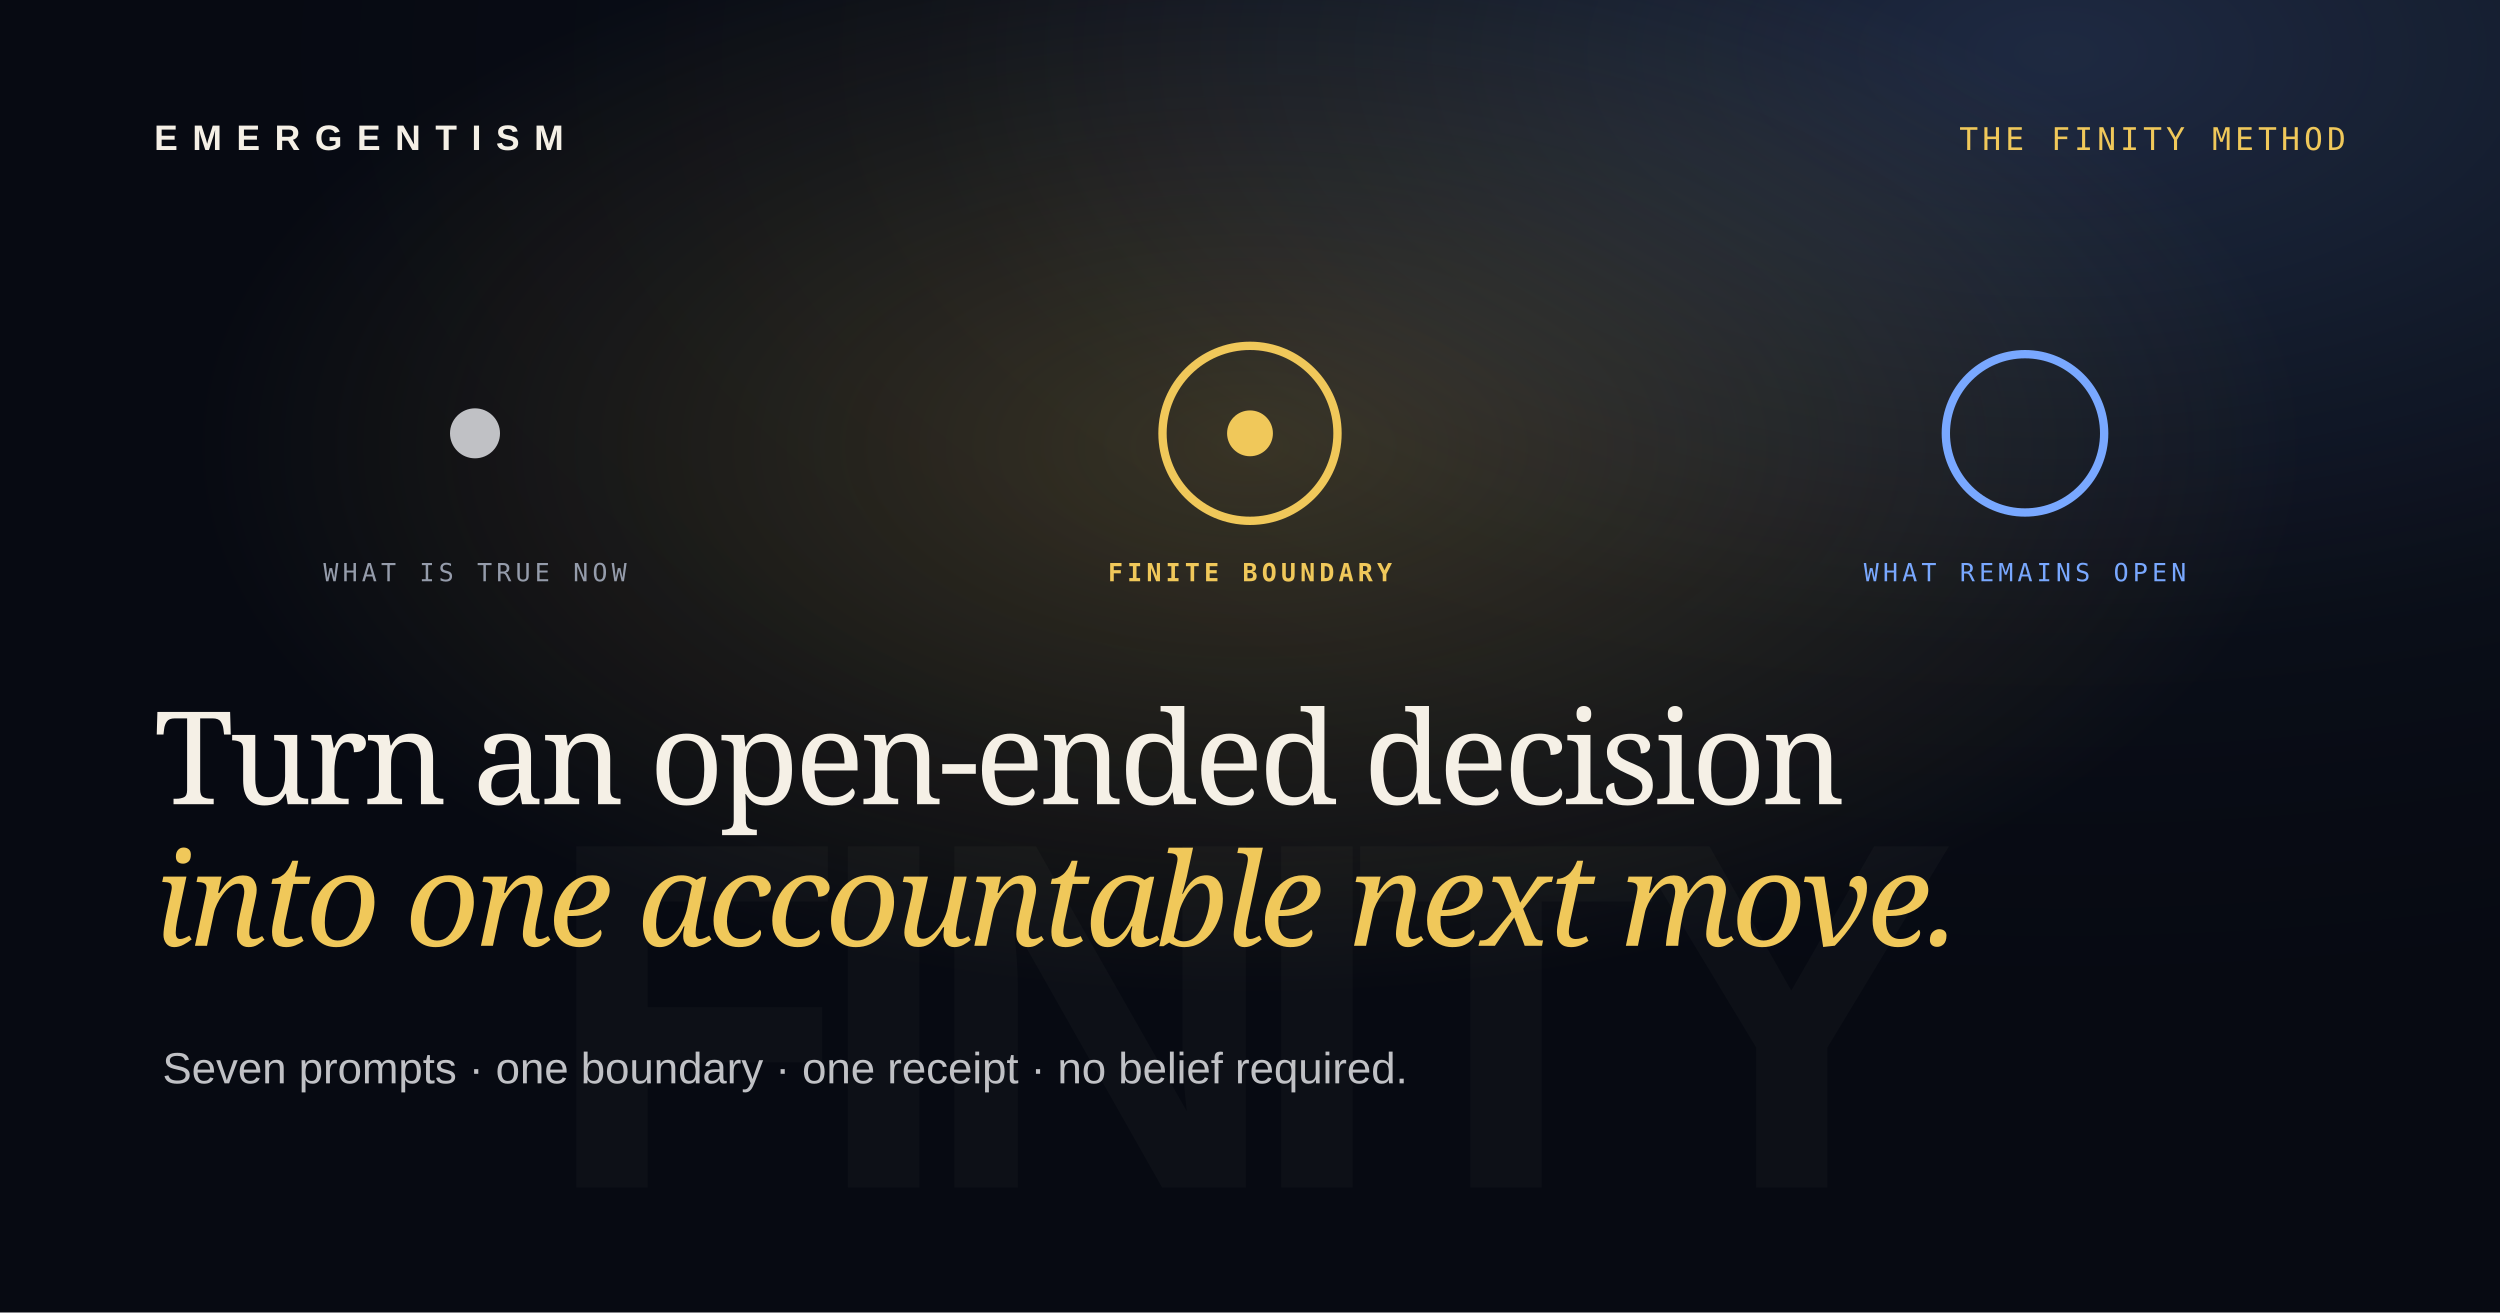
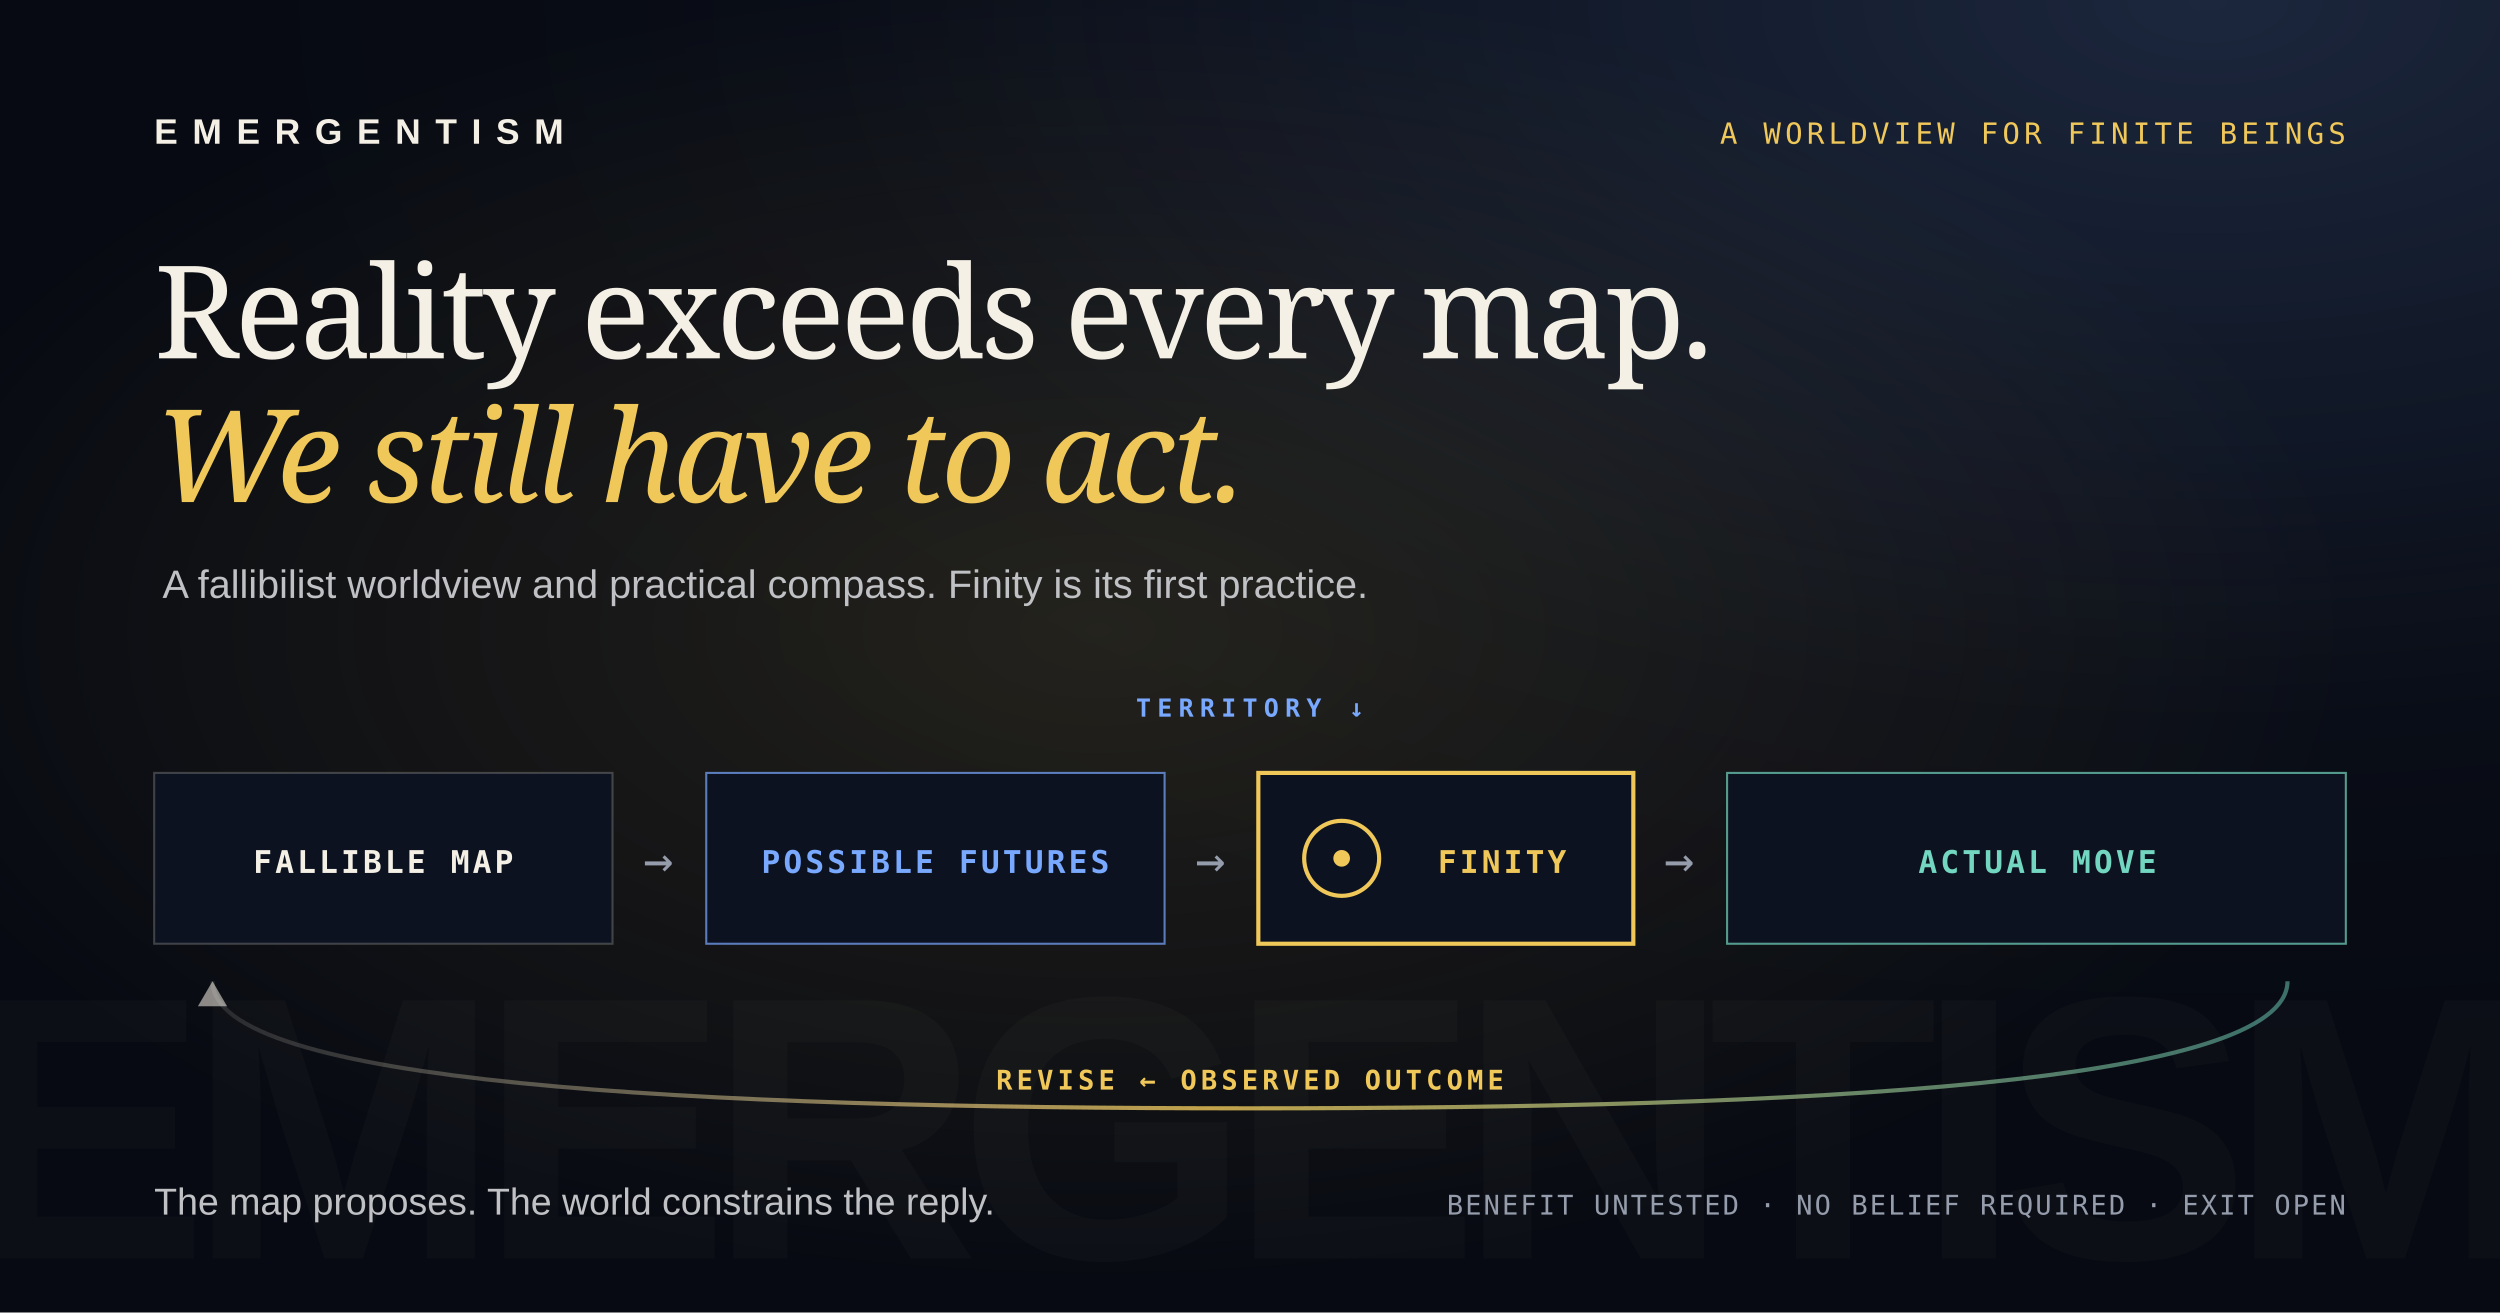
<svg xmlns="http://www.w3.org/2000/svg" width="1200" height="630" viewBox="0 0 1200 630" role="img" aria-labelledby="title desc">
  <defs>
-     <radialGradient id="blueGlow" cx="82%" cy="4%" r="78%">
-       <stop offset="0" stop-color="#79A8FF" stop-opacity=".20" />
-       <stop offset=".58" stop-color="#79A8FF" stop-opacity=".025" />
+     <radialGradient id="blueGlow" cx="88%" cy="0%" r="88%">
+       <stop offset="0" stop-color="#79A8FF" stop-opacity=".18" />
+       <stop offset=".62" stop-color="#79A8FF" stop-opacity=".02" />
      <stop offset="1" stop-color="#070A12" stop-opacity="0" />
    </radialGradient>
-     <radialGradient id="goldGlow" cx="50%" cy="34%" r="42%">
-       <stop offset="0" stop-color="#F0C85A" stop-opacity=".20" />
+     <radialGradient id="goldGlow" cx="44%" cy="48%" r="50%">
+       <stop offset="0" stop-color="#F0C85A" stop-opacity=".12" />
      <stop offset="1" stop-color="#F0C85A" stop-opacity="0" />
    </radialGradient>
-     <linearGradient id="horizon" x1="0" y1="0" x2="1" y2="0">
-       <stop offset="0" stop-color="#F5F0E6" stop-opacity="0" />
-       <stop offset=".14" stop-color="#F5F0E6" stop-opacity=".22" />
-       <stop offset=".5" stop-color="#F0C85A" stop-opacity=".95" />
-       <stop offset=".79" stop-color="#79A8FF" stop-opacity=".42" />
-       <stop offset="1" stop-color="#79A8FF" stop-opacity="0" />
+     <linearGradient id="returnLine" x1="0" y1="0" x2="1" y2="0">
+       <stop offset="0" stop-color="#F5F0E6" stop-opacity=".12" />
+       <stop offset=".48" stop-color="#F0C85A" stop-opacity=".8" />
+       <stop offset="1" stop-color="#72D6C0" stop-opacity=".5" />
    </linearGradient>
  </defs>
  <rect width="1200" height="630" fill="#070A12" />
  <rect width="1200" height="630" fill="url(#blueGlow)" />
  <rect width="1200" height="630" fill="url(#goldGlow)" />
-   <text x="600" y="570" fill="#F5F0E6" fill-opacity=".025" font-family="Arial, sans-serif" font-size="238" font-weight="800" letter-spacing="-15" text-anchor="middle">FINITY</text>
-   <text x="74" y="72" fill="#F5F0E6" font-family="Arial, sans-serif" font-size="17" font-weight="700" letter-spacing="7">EMERGENTISM</text>
-   <text x="1126" y="72" fill="#F0C85A" font-family="monospace" font-size="15" letter-spacing="2" text-anchor="end">THE FINITY METHOD</text>
-   <line x1="78" y1="208" x2="1122" y2="208" stroke="url(#horizon)" />
-   <circle cx="228" cy="208" r="12" fill="#C0C1C5" />
-   <circle cx="600" cy="208" r="42" fill="none" stroke="#F0C85A" stroke-width="4" />
-   <circle cx="600" cy="208" r="11" fill="#F0C85A" />
-   <circle cx="972" cy="208" r="38" fill="none" stroke="#79A8FF" stroke-width="4" />
-   <text x="228" y="279" fill="#959CAB" font-family="monospace" font-size="12" letter-spacing="2" text-anchor="middle">WHAT IS TRUE NOW</text>
-   <text x="600" y="279" fill="#F0C85A" font-family="monospace" font-size="12" font-weight="700" letter-spacing="2" text-anchor="middle">FINITE BOUNDARY</text>
-   <text x="972" y="279" fill="#79A8FF" font-family="monospace" font-size="12" letter-spacing="2" text-anchor="middle">WHAT REMAINS OPEN</text>
-   <text x="74" y="386" fill="#F5F0E6" font-family="Georgia, serif" font-size="62" letter-spacing="-2">Turn an open-ended decision</text>
-   <text x="74" y="454" fill="#F0C85A" font-family="Georgia, serif" font-size="62" font-style="italic" letter-spacing="-2">into one accountable next move.</text>
-   <text x="78" y="520" fill="#C0C1C5" font-family="Arial, sans-serif" font-size="21" font-weight="300">Seven prompts · one boundary · one receipt · no belief required.</text>
+   <text x="600" y="604" fill="#F5F0E6" fill-opacity=".021" font-family="Arial, sans-serif" font-size="180" font-weight="800" letter-spacing="-10" text-anchor="middle">EMERGENTISM</text>
+   <text x="74" y="69" fill="#F5F0E6" font-family="Arial, sans-serif" font-size="17" font-weight="700" letter-spacing="7">EMERGENTISM</text>
+   <text x="1126" y="69" fill="#F0C85A" font-family="monospace" font-size="14" letter-spacing="2" text-anchor="end">A WORLDVIEW FOR FINITE BEINGS</text>
+   <text x="74" y="172" fill="#F5F0E6" font-family="Georgia, serif" font-size="62" letter-spacing="-2">Reality exceeds every map.</text>
+   <text x="74" y="241" fill="#F0C85A" font-family="Georgia, serif" font-size="62" font-style="italic" letter-spacing="-2">We still have to act.</text>
+   <text x="78" y="287" fill="#C0C1C5" font-family="Arial, sans-serif" font-size="19" font-weight="300">A fallibilist worldview and practical compass. Finity is its first practice.</text>
+   <text x="600" y="344" fill="#79A8FF" font-family="monospace" font-size="12" font-weight="700" letter-spacing="3" text-anchor="middle">TERRITORY  ↓</text>
+   <rect x="74" y="371" width="220" height="82" fill="#0C1220" stroke="#F5F0E6" stroke-opacity=".22" />
+   <rect x="339" y="371" width="220" height="82" fill="#0C1220" stroke="#79A8FF" stroke-opacity=".7" />
+   <rect x="604" y="371" width="180" height="82" fill="#0C1220" stroke="#F0C85A" stroke-width="2" />
+   <rect x="829" y="371" width="297" height="82" fill="#0C1220" stroke="#72D6C0" stroke-opacity=".7" />
+   <text x="184" y="419" fill="#F5F0E6" font-family="monospace" font-size="15" font-weight="700" letter-spacing="1.5" text-anchor="middle">FALLIBLE MAP</text>
+   <text x="449" y="419" fill="#79A8FF" font-family="monospace" font-size="15" font-weight="700" letter-spacing="1.5" text-anchor="middle">POSSIBLE FUTURES</text>
+   <circle cx="644" cy="412" r="18" fill="none" stroke="#F0C85A" stroke-width="2" />
+   <circle cx="644" cy="412" r="4" fill="#F0C85A" />
+   <text x="721" y="419" fill="#F0C85A" font-family="monospace" font-size="15" font-weight="700" letter-spacing="1.5" text-anchor="middle">FINITY</text>
+   <text x="978" y="419" fill="#72D6C0" font-family="monospace" font-size="15" font-weight="700" letter-spacing="1.5" text-anchor="middle">ACTUAL MOVE</text>
+   <text x="316" y="421" fill="#959CAB" font-family="monospace" font-size="24" text-anchor="middle">→</text>
+   <text x="581" y="421" fill="#959CAB" font-family="monospace" font-size="24" text-anchor="middle">→</text>
+   <text x="806" y="421" fill="#959CAB" font-family="monospace" font-size="24" text-anchor="middle">→</text>
+   <path d="M 1098 471 C 1098 520, 870 532, 600 532 C 330 532, 102 520, 102 471" fill="none" stroke="url(#returnLine)" stroke-width="2" />
+   <path d="M 102 471 l -7 12 l 14 0 z" fill="#F5F0E6" fill-opacity=".55" />
+   <text x="600" y="523" fill="#F0C85A" font-family="monospace" font-size="13" font-weight="700" letter-spacing="2" text-anchor="middle">REVISE  ←  OBSERVED OUTCOME</text>
+   <text x="74" y="583" fill="#C0C1C5" font-family="Arial, sans-serif" font-size="18">The map proposes. The world constrains the reply.</text>
+   <text x="1126" y="583" fill="#959CAB" font-family="monospace" font-size="13" letter-spacing="1" text-anchor="end">BENEFIT UNTESTED · NO BELIEF REQUIRED · EXIT OPEN</text>
</svg>
